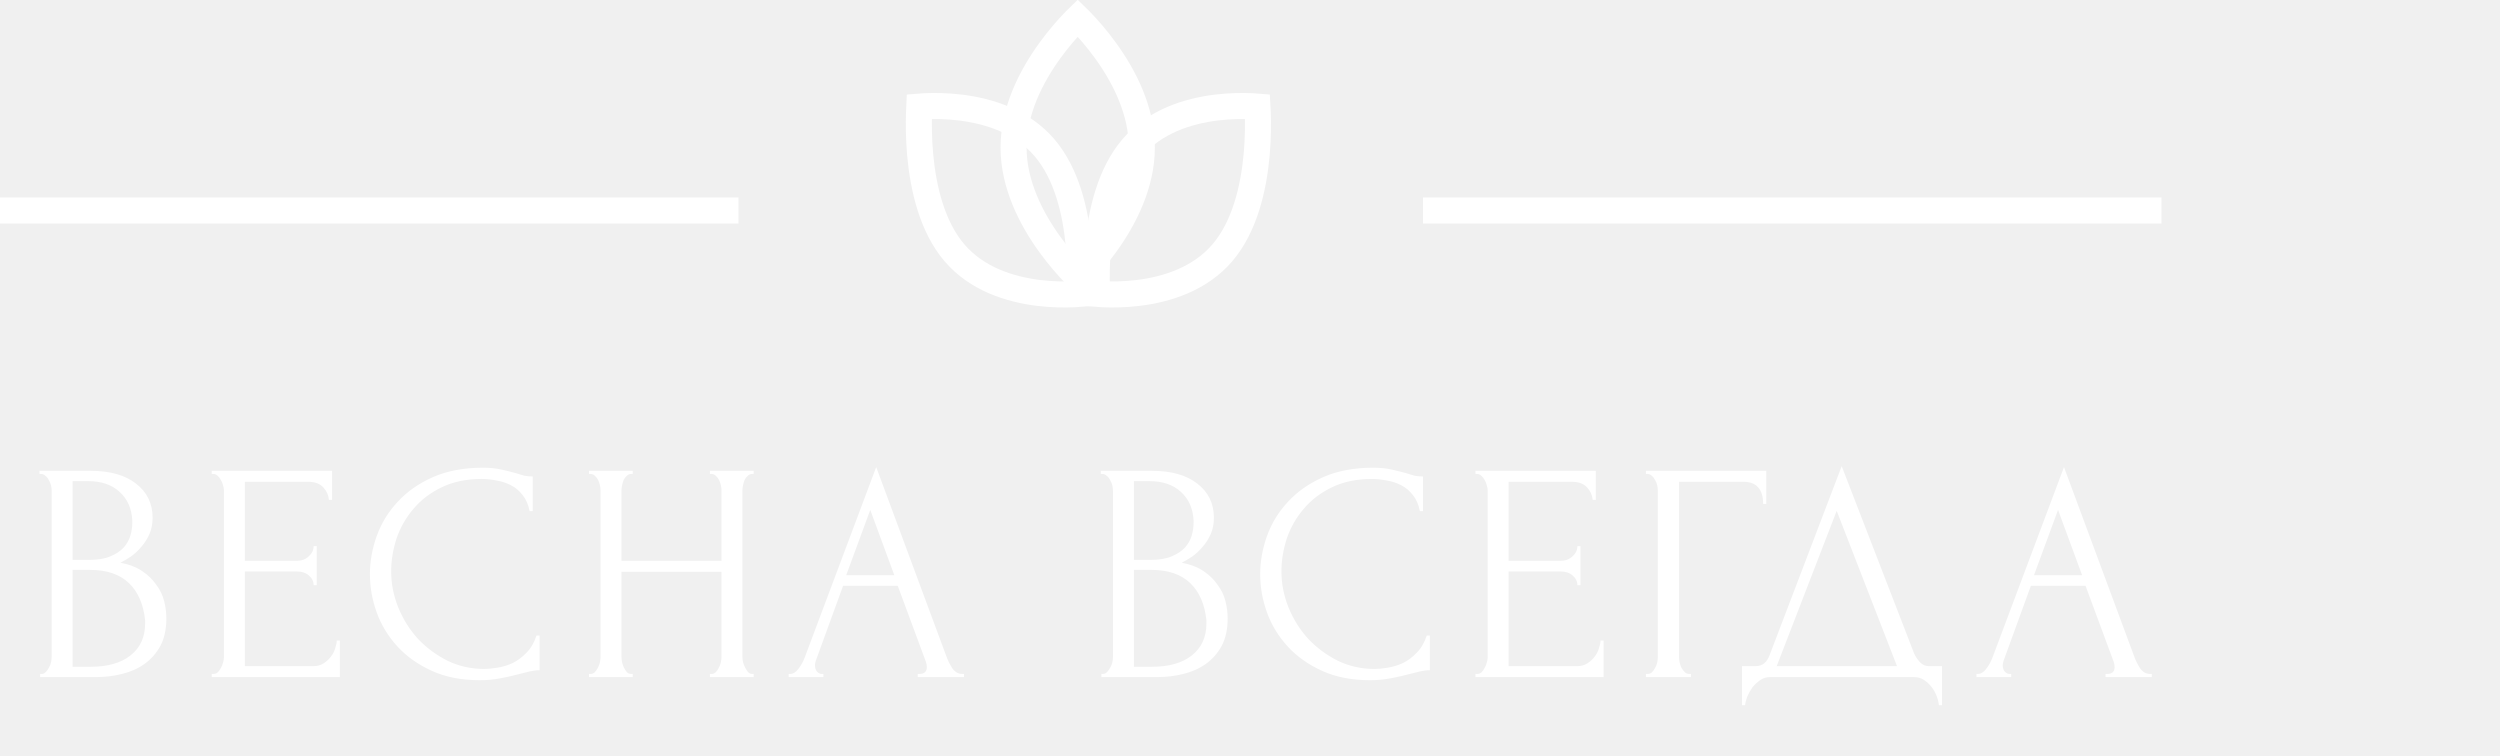
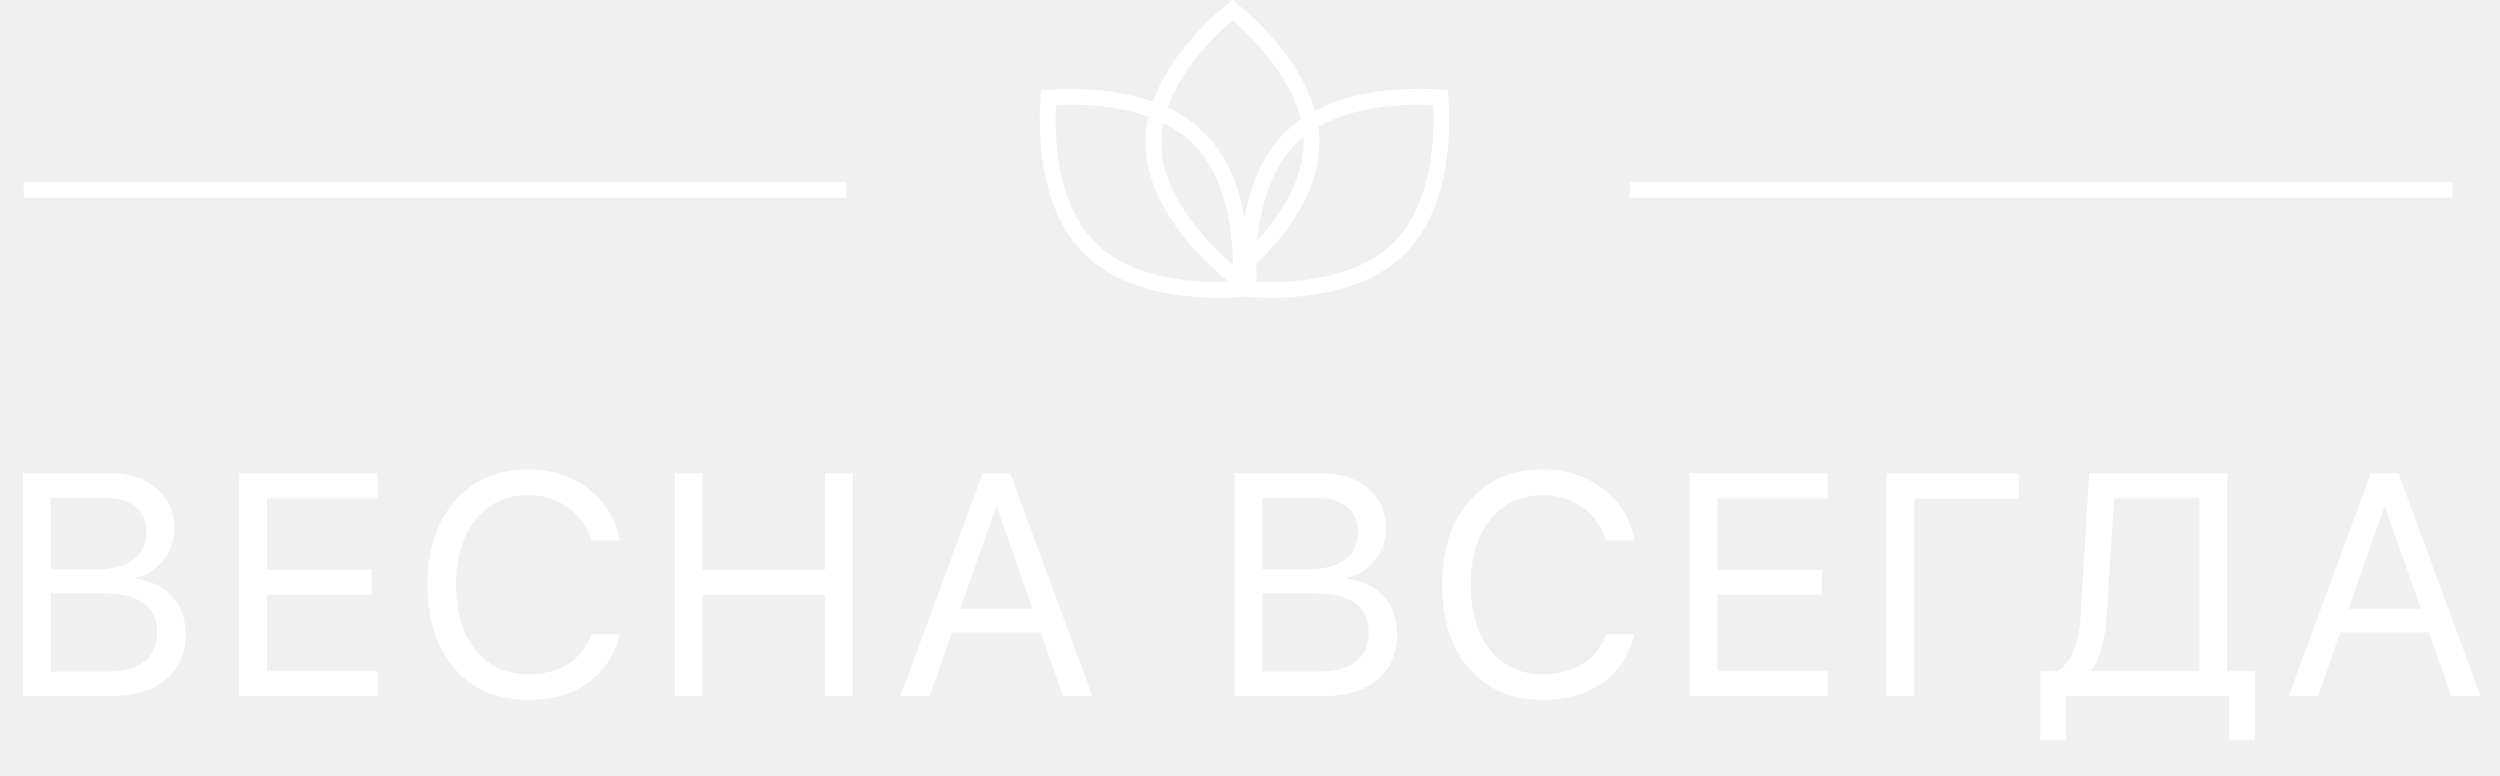
- <svg xmlns="http://www.w3.org/2000/svg" width="96" height="29" viewBox="0 0 96 29" fill="none">
-   <path d="M1.54 25.88H1.6C1.656 25.88 1.708 25.856 1.756 25.808C1.804 25.76 1.844 25.704 1.876 25.64C1.916 25.576 1.944 25.508 1.96 25.436C1.976 25.356 1.984 25.284 1.984 25.22V18.836C1.984 18.78 1.976 18.716 1.96 18.644C1.944 18.572 1.916 18.504 1.876 18.44C1.844 18.368 1.8 18.312 1.744 18.272C1.696 18.224 1.64 18.2 1.576 18.2H1.516V18.08H3.484C4.228 18.08 4.808 18.244 5.224 18.572C5.648 18.9 5.86 19.336 5.86 19.88C5.86 20.112 5.82 20.32 5.74 20.504C5.66 20.688 5.556 20.852 5.428 20.996C5.308 21.14 5.176 21.264 5.032 21.368C4.888 21.464 4.752 21.544 4.624 21.608C4.96 21.672 5.24 21.78 5.464 21.932C5.688 22.084 5.868 22.26 6.004 22.46C6.148 22.652 6.248 22.86 6.304 23.084C6.36 23.308 6.388 23.528 6.388 23.744C6.388 24.16 6.312 24.512 6.16 24.8C6.008 25.08 5.804 25.312 5.548 25.496C5.3 25.672 5.012 25.8 4.684 25.88C4.364 25.96 4.032 26 3.688 26H1.54V25.88ZM5.572 23.816C5.508 23.2 5.3 22.724 4.948 22.388C4.596 22.052 4.1 21.884 3.46 21.884H2.788V25.604H3.484C4.132 25.604 4.64 25.46 5.008 25.172C5.384 24.876 5.572 24.468 5.572 23.948V23.816ZM5.08 19.988C5.056 19.524 4.892 19.156 4.588 18.884C4.292 18.612 3.892 18.476 3.388 18.476H2.788V21.5H3.412C3.748 21.5 4.02 21.456 4.228 21.368C4.444 21.28 4.616 21.168 4.744 21.032C4.872 20.888 4.96 20.732 5.008 20.564C5.056 20.396 5.08 20.232 5.08 20.072V19.988ZM8.131 25.88H8.191C8.255 25.88 8.311 25.86 8.359 25.82C8.407 25.772 8.447 25.716 8.479 25.652C8.519 25.588 8.547 25.52 8.563 25.448C8.587 25.376 8.599 25.308 8.599 25.244V18.824C8.599 18.768 8.587 18.704 8.563 18.632C8.547 18.56 8.519 18.492 8.479 18.428C8.447 18.364 8.407 18.312 8.359 18.272C8.311 18.224 8.255 18.2 8.191 18.2H8.131V18.08H12.751V19.196H12.631C12.615 19.012 12.543 18.852 12.415 18.716C12.287 18.572 12.087 18.5 11.815 18.5H9.403V21.536H11.395C11.579 21.536 11.731 21.48 11.851 21.368C11.979 21.256 12.043 21.124 12.043 20.972H12.163V22.472H12.043C12.043 22.328 11.983 22.204 11.863 22.1C11.743 21.996 11.587 21.944 11.395 21.944H9.403V25.58H12.031C12.183 25.58 12.315 25.544 12.427 25.472C12.539 25.4 12.631 25.316 12.703 25.22C12.783 25.116 12.839 25.008 12.871 24.896C12.911 24.776 12.931 24.676 12.931 24.596H13.051V26H8.131V25.88ZM18.501 18.392C17.909 18.392 17.393 18.5 16.953 18.716C16.521 18.924 16.161 19.2 15.873 19.544C15.585 19.88 15.369 20.26 15.225 20.684C15.089 21.108 15.021 21.528 15.021 21.944C15.021 22.416 15.113 22.88 15.297 23.336C15.481 23.784 15.733 24.184 16.053 24.536C16.381 24.88 16.761 25.16 17.193 25.376C17.625 25.584 18.093 25.688 18.597 25.688C18.741 25.688 18.909 25.672 19.101 25.64C19.301 25.608 19.497 25.548 19.689 25.46C19.881 25.364 20.057 25.232 20.217 25.064C20.385 24.896 20.513 24.676 20.601 24.404H20.721V25.736C20.601 25.736 20.473 25.752 20.337 25.784C20.209 25.816 20.065 25.852 19.905 25.892C19.697 25.948 19.465 26 19.209 26.048C18.961 26.096 18.697 26.12 18.417 26.12C17.721 26.12 17.109 26 16.581 25.76C16.053 25.52 15.613 25.208 15.261 24.824C14.909 24.44 14.645 24.008 14.469 23.528C14.293 23.04 14.205 22.548 14.205 22.052C14.205 21.556 14.293 21.064 14.469 20.576C14.645 20.088 14.913 19.652 15.273 19.268C15.633 18.876 16.085 18.56 16.629 18.32C17.173 18.08 17.813 17.96 18.549 17.96C18.813 17.96 19.049 17.984 19.257 18.032C19.473 18.08 19.665 18.128 19.833 18.176C19.953 18.216 20.061 18.248 20.157 18.272C20.261 18.288 20.361 18.296 20.457 18.296V19.628H20.337C20.289 19.38 20.201 19.176 20.073 19.016C19.945 18.848 19.793 18.72 19.617 18.632C19.449 18.544 19.265 18.484 19.065 18.452C18.873 18.412 18.685 18.392 18.501 18.392ZM27.261 25.88H27.321C27.377 25.88 27.429 25.86 27.477 25.82C27.525 25.772 27.565 25.716 27.597 25.652C27.637 25.58 27.665 25.508 27.681 25.436C27.697 25.356 27.705 25.284 27.705 25.22V21.956H23.865V25.22C23.865 25.284 23.873 25.356 23.889 25.436C23.905 25.508 23.929 25.576 23.961 25.64C23.993 25.704 24.029 25.76 24.069 25.808C24.117 25.856 24.173 25.88 24.237 25.88H24.297V26H22.617V25.88H22.677C22.733 25.88 22.785 25.86 22.833 25.82C22.881 25.772 22.921 25.716 22.953 25.652C22.993 25.58 23.021 25.508 23.037 25.436C23.053 25.356 23.061 25.284 23.061 25.22V18.824C23.061 18.768 23.053 18.704 23.037 18.632C23.021 18.56 22.997 18.492 22.965 18.428C22.933 18.364 22.893 18.312 22.845 18.272C22.797 18.224 22.741 18.2 22.677 18.2H22.617V18.08H24.297V18.2H24.237C24.173 18.2 24.117 18.224 24.069 18.272C24.021 18.312 23.981 18.364 23.949 18.428C23.925 18.492 23.905 18.56 23.889 18.632C23.873 18.704 23.865 18.768 23.865 18.824V21.536H27.705V18.824C27.705 18.768 27.697 18.704 27.681 18.632C27.665 18.56 27.641 18.492 27.609 18.428C27.577 18.364 27.537 18.312 27.489 18.272C27.441 18.224 27.385 18.2 27.321 18.2H27.261V18.08H28.941V18.2H28.881C28.817 18.2 28.761 18.224 28.713 18.272C28.665 18.312 28.625 18.364 28.593 18.428C28.569 18.492 28.549 18.56 28.533 18.632C28.517 18.704 28.509 18.768 28.509 18.824V25.22C28.509 25.284 28.517 25.356 28.533 25.436C28.557 25.508 28.585 25.576 28.617 25.64C28.649 25.704 28.685 25.76 28.725 25.808C28.773 25.856 28.825 25.88 28.881 25.88H28.941V26H27.261V25.88ZM35.242 25.88H35.302C35.494 25.88 35.59 25.792 35.59 25.616C35.59 25.552 35.578 25.484 35.554 25.412L34.474 22.496H32.374L31.33 25.364C31.306 25.428 31.294 25.488 31.294 25.544C31.294 25.648 31.322 25.732 31.378 25.796C31.434 25.852 31.494 25.88 31.558 25.88H31.618V26H30.286V25.88H30.346C30.45 25.88 30.55 25.82 30.646 25.7C30.75 25.572 30.834 25.424 30.898 25.256L33.646 17.936L36.334 25.184C36.39 25.344 36.466 25.5 36.562 25.652C36.666 25.804 36.798 25.88 36.958 25.88H37.018V26H35.242V25.88ZM32.494 22.088H34.342L33.418 19.58L32.494 22.088ZM42.294 25.88H42.354C42.41 25.88 42.462 25.856 42.51 25.808C42.558 25.76 42.598 25.704 42.63 25.64C42.67 25.576 42.698 25.508 42.714 25.436C42.73 25.356 42.738 25.284 42.738 25.22V18.836C42.738 18.78 42.73 18.716 42.714 18.644C42.698 18.572 42.67 18.504 42.63 18.44C42.598 18.368 42.554 18.312 42.498 18.272C42.45 18.224 42.394 18.2 42.33 18.2H42.27V18.08H44.238C44.982 18.08 45.562 18.244 45.978 18.572C46.402 18.9 46.614 19.336 46.614 19.88C46.614 20.112 46.574 20.32 46.494 20.504C46.414 20.688 46.31 20.852 46.182 20.996C46.062 21.14 45.93 21.264 45.786 21.368C45.642 21.464 45.506 21.544 45.378 21.608C45.714 21.672 45.994 21.78 46.218 21.932C46.442 22.084 46.622 22.26 46.758 22.46C46.902 22.652 47.002 22.86 47.058 23.084C47.114 23.308 47.142 23.528 47.142 23.744C47.142 24.16 47.066 24.512 46.914 24.8C46.762 25.08 46.558 25.312 46.302 25.496C46.054 25.672 45.766 25.8 45.438 25.88C45.118 25.96 44.786 26 44.442 26H42.294V25.88ZM46.326 23.816C46.262 23.2 46.054 22.724 45.702 22.388C45.35 22.052 44.854 21.884 44.214 21.884H43.542V25.604H44.238C44.886 25.604 45.394 25.46 45.762 25.172C46.138 24.876 46.326 24.468 46.326 23.948V23.816ZM45.834 19.988C45.81 19.524 45.646 19.156 45.342 18.884C45.046 18.612 44.646 18.476 44.142 18.476H43.542V21.5H44.166C44.502 21.5 44.774 21.456 44.982 21.368C45.198 21.28 45.37 21.168 45.498 21.032C45.626 20.888 45.714 20.732 45.762 20.564C45.81 20.396 45.834 20.232 45.834 20.072V19.988ZM52.687 18.392C52.095 18.392 51.579 18.5 51.139 18.716C50.707 18.924 50.347 19.2 50.059 19.544C49.771 19.88 49.555 20.26 49.411 20.684C49.275 21.108 49.207 21.528 49.207 21.944C49.207 22.416 49.299 22.88 49.483 23.336C49.667 23.784 49.919 24.184 50.239 24.536C50.567 24.88 50.947 25.16 51.379 25.376C51.811 25.584 52.279 25.688 52.783 25.688C52.927 25.688 53.095 25.672 53.287 25.64C53.487 25.608 53.683 25.548 53.875 25.46C54.067 25.364 54.243 25.232 54.403 25.064C54.571 24.896 54.699 24.676 54.787 24.404H54.907V25.736C54.787 25.736 54.659 25.752 54.523 25.784C54.395 25.816 54.251 25.852 54.091 25.892C53.883 25.948 53.651 26 53.395 26.048C53.147 26.096 52.883 26.12 52.603 26.12C51.907 26.12 51.295 26 50.767 25.76C50.239 25.52 49.799 25.208 49.447 24.824C49.095 24.44 48.831 24.008 48.655 23.528C48.479 23.04 48.391 22.548 48.391 22.052C48.391 21.556 48.479 21.064 48.655 20.576C48.831 20.088 49.099 19.652 49.459 19.268C49.819 18.876 50.271 18.56 50.815 18.32C51.359 18.08 51.999 17.96 52.735 17.96C52.999 17.96 53.235 17.984 53.443 18.032C53.659 18.08 53.851 18.128 54.019 18.176C54.139 18.216 54.247 18.248 54.343 18.272C54.447 18.288 54.547 18.296 54.643 18.296V19.628H54.523C54.475 19.38 54.387 19.176 54.259 19.016C54.131 18.848 53.979 18.72 53.803 18.632C53.635 18.544 53.451 18.484 53.251 18.452C53.059 18.412 52.871 18.392 52.687 18.392ZM56.659 25.88H56.719C56.783 25.88 56.839 25.86 56.887 25.82C56.935 25.772 56.975 25.716 57.007 25.652C57.047 25.588 57.075 25.52 57.091 25.448C57.115 25.376 57.127 25.308 57.127 25.244V18.824C57.127 18.768 57.115 18.704 57.091 18.632C57.075 18.56 57.047 18.492 57.007 18.428C56.975 18.364 56.935 18.312 56.887 18.272C56.839 18.224 56.783 18.2 56.719 18.2H56.659V18.08H61.279V19.196H61.159C61.143 19.012 61.071 18.852 60.943 18.716C60.815 18.572 60.615 18.5 60.343 18.5H57.931V21.536H59.923C60.107 21.536 60.259 21.48 60.379 21.368C60.507 21.256 60.571 21.124 60.571 20.972H60.691V22.472H60.571C60.571 22.328 60.511 22.204 60.391 22.1C60.271 21.996 60.115 21.944 59.923 21.944H57.931V25.58H60.559C60.711 25.58 60.843 25.544 60.955 25.472C61.067 25.4 61.159 25.316 61.231 25.22C61.311 25.116 61.367 25.008 61.399 24.896C61.439 24.776 61.459 24.676 61.459 24.596H61.579V26H56.659V25.88ZM64.872 25.88H64.932V26H63.204V25.88H63.264C63.328 25.88 63.384 25.86 63.432 25.82C63.48 25.772 63.52 25.716 63.552 25.652C63.592 25.588 63.62 25.52 63.636 25.448C63.652 25.376 63.66 25.308 63.66 25.244V18.824C63.66 18.768 63.652 18.704 63.636 18.632C63.62 18.56 63.592 18.492 63.552 18.428C63.52 18.364 63.48 18.312 63.432 18.272C63.384 18.224 63.328 18.2 63.264 18.2H63.204V18.08H67.824V19.352H67.704C67.704 19.064 67.64 18.852 67.512 18.716C67.392 18.572 67.2 18.5 66.936 18.5H64.476V25.244C64.476 25.308 64.484 25.376 64.5 25.448C64.516 25.52 64.54 25.588 64.572 25.652C64.612 25.716 64.656 25.772 64.704 25.82C64.752 25.86 64.808 25.88 64.872 25.88ZM74.573 25.58V27.08H74.453C74.445 26.976 74.417 26.86 74.369 26.732C74.321 26.604 74.253 26.484 74.165 26.372C74.085 26.268 73.989 26.18 73.877 26.108C73.765 26.036 73.641 26 73.505 26H67.973C67.837 26 67.713 26.036 67.601 26.108C67.489 26.188 67.389 26.28 67.301 26.384C67.221 26.496 67.153 26.616 67.097 26.744C67.049 26.872 67.021 26.984 67.013 27.08H66.893V25.58H67.421C67.677 25.58 67.857 25.432 67.961 25.136L70.721 17.9L73.505 25.1C73.561 25.22 73.637 25.332 73.733 25.436C73.829 25.532 73.941 25.58 74.069 25.58H74.573ZM68.225 25.58H72.845L70.529 19.616L68.225 25.58ZM80.853 25.88H80.913C81.105 25.88 81.201 25.792 81.201 25.616C81.201 25.552 81.189 25.484 81.165 25.412L80.085 22.496H77.985L76.941 25.364C76.917 25.428 76.905 25.488 76.905 25.544C76.905 25.648 76.933 25.732 76.989 25.796C77.045 25.852 77.105 25.88 77.169 25.88H77.229V26H75.897V25.88H75.957C76.061 25.88 76.161 25.82 76.257 25.7C76.361 25.572 76.445 25.424 76.509 25.256L79.257 17.936L81.945 25.184C82.001 25.344 82.077 25.5 82.173 25.652C82.277 25.804 82.409 25.88 82.569 25.88H82.629V26H80.853V25.88ZM78.105 22.088H79.953L79.029 19.58L78.105 22.088Z" fill="white" />
-   <path d="M43.846 5.665C43.846 7.078 43.174 8.39 42.46 9.379C42.107 9.868 41.753 10.264 41.488 10.538C41.451 10.575 41.417 10.61 41.384 10.643C41.351 10.61 41.316 10.575 41.28 10.538C41.015 10.264 40.661 9.868 40.308 9.379C39.594 8.39 38.921 7.078 38.921 5.665C38.921 4.253 39.594 2.94 40.308 1.952C40.661 1.463 41.015 1.067 41.28 0.793C41.316 0.755 41.351 0.72 41.384 0.688C41.417 0.72 41.451 0.755 41.488 0.793C41.753 1.067 42.107 1.463 42.46 1.952C43.174 2.94 43.846 4.253 43.846 5.665Z" stroke="white" />
-   <path d="M40.107 5.67C40.964 6.671 41.309 8.145 41.425 9.439C41.482 10.078 41.482 10.65 41.468 11.063C41.465 11.144 41.461 11.219 41.458 11.286C41.4 11.291 41.336 11.295 41.267 11.298C40.913 11.315 40.423 11.315 39.877 11.248C38.77 11.112 37.508 10.709 36.652 9.708C35.795 8.707 35.451 7.233 35.334 5.939C35.277 5.3 35.277 4.728 35.291 4.315C35.294 4.234 35.298 4.159 35.301 4.092C35.359 4.087 35.423 4.083 35.493 4.08C35.846 4.063 36.336 4.063 36.882 4.13C37.99 4.266 39.251 4.669 40.107 5.67Z" stroke="white" />
-   <path d="M43.483 5.67C42.626 6.671 42.281 8.145 42.165 9.439C42.108 10.078 42.108 10.65 42.122 11.063C42.125 11.144 42.129 11.219 42.132 11.286C42.19 11.291 42.254 11.295 42.323 11.298C42.677 11.315 43.166 11.315 43.712 11.248C44.82 11.112 46.082 10.709 46.938 9.708C47.794 8.707 48.139 7.233 48.256 5.939C48.313 5.3 48.313 4.728 48.298 4.315C48.295 4.234 48.292 4.159 48.288 4.092C48.23 4.087 48.167 4.083 48.097 4.08C47.744 4.063 47.254 4.063 46.708 4.13C45.6 4.266 44.339 4.669 43.483 5.67Z" stroke="white" />
-   <path d="M28.358 8.083H0" stroke="white" />
-   <path d="M83 8.083L54.642 8.083" stroke="white" />
+ <svg xmlns="http://www.w3.org/2000/svg" width="158" height="49" viewBox="0 0 158 49" fill="none">
+   <path d="M1.455 44V29.908H6.973C8.184 29.908 9.16 30.23 9.902 30.875C10.645 31.52 11.016 32.369 11.016 33.424C11.016 34.16 10.781 34.824 10.312 35.416C9.837 36.015 9.261 36.376 8.584 36.5V36.578C9.541 36.702 10.306 37.076 10.879 37.701C11.445 38.326 11.729 39.107 11.729 40.045C11.729 41.288 11.309 42.258 10.469 42.955C9.622 43.652 8.451 44 6.953 44H1.455ZM3.213 35.982H6.025C7.067 35.982 7.861 35.781 8.408 35.377C8.962 34.973 9.238 34.391 9.238 33.629C9.238 32.932 9.007 32.395 8.545 32.018C8.083 31.646 7.425 31.461 6.572 31.461H3.213V35.982ZM6.689 42.447C8.844 42.447 9.922 41.617 9.922 39.957C9.922 38.316 8.789 37.496 6.523 37.496H3.213V42.447H6.689ZM23.846 44H15.116V29.908H23.846V31.49H16.874V36.012H23.485V37.574H16.874V42.418H23.846V44ZM33.367 44.234C31.42 44.234 29.877 43.577 28.738 42.262C27.592 40.953 27.019 39.182 27.019 36.949C27.019 34.736 27.595 32.971 28.748 31.656C29.9 30.335 31.44 29.674 33.367 29.674C34.864 29.674 36.144 30.084 37.205 30.904C38.259 31.718 38.917 32.802 39.177 34.156H37.38C37.127 33.284 36.635 32.59 35.906 32.076C35.177 31.555 34.33 31.295 33.367 31.295C31.993 31.295 30.893 31.809 30.066 32.838C29.239 33.867 28.826 35.237 28.826 36.949C28.826 38.681 29.236 40.058 30.056 41.08C30.877 42.102 31.983 42.613 33.377 42.613C34.373 42.613 35.222 42.392 35.925 41.949C36.615 41.507 37.1 40.882 37.38 40.074H39.177C38.832 41.415 38.158 42.444 37.156 43.16C36.153 43.876 34.89 44.234 33.367 44.234ZM52.145 44V37.584H44.41V44H42.653V29.908H44.41V36.002H52.145V29.908H53.903V44H52.145ZM65.777 39.967H60.171L58.755 44H56.909L62.105 29.908H63.843L69.038 44H67.193L65.777 39.967ZM60.689 38.473H65.259L63.003 32.047H62.944L60.689 38.473ZM78.03 44V29.908H83.548C84.759 29.908 85.735 30.23 86.477 30.875C87.219 31.52 87.591 32.369 87.591 33.424C87.591 34.16 87.356 34.824 86.888 35.416C86.412 36.015 85.836 36.376 85.159 36.5V36.578C86.116 36.702 86.881 37.076 87.454 37.701C88.02 38.326 88.303 39.107 88.303 40.045C88.303 41.288 87.884 42.258 87.044 42.955C86.197 43.652 85.025 44 83.528 44H78.03ZM79.788 35.982H82.6C83.642 35.982 84.436 35.781 84.983 35.377C85.537 34.973 85.813 34.391 85.813 33.629C85.813 32.932 85.582 32.395 85.12 32.018C84.658 31.646 84 31.461 83.147 31.461H79.788V35.982ZM83.264 42.447C85.419 42.447 86.497 41.617 86.497 39.957C86.497 38.316 85.364 37.496 83.098 37.496H79.788V42.447H83.264ZM97.492 44.234C95.545 44.234 94.002 43.577 92.863 42.262C91.717 40.953 91.144 39.182 91.144 36.949C91.144 34.736 91.72 32.971 92.873 31.656C94.025 30.335 95.565 29.674 97.492 29.674C98.989 29.674 100.268 30.084 101.33 30.904C102.384 31.718 103.042 32.802 103.302 34.156H101.505C101.252 33.284 100.76 32.59 100.031 32.076C99.302 31.555 98.455 31.295 97.492 31.295C96.118 31.295 95.018 31.809 94.191 32.838C93.364 33.867 92.951 35.237 92.951 36.949C92.951 38.681 93.361 40.058 94.181 41.08C95.002 42.102 96.108 42.613 97.502 42.613C98.498 42.613 99.347 42.392 100.05 41.949C100.74 41.507 101.226 40.882 101.505 40.074H103.302C102.957 41.415 102.283 42.444 101.281 43.16C100.278 43.876 99.015 44.234 97.492 44.234ZM115.508 44H106.778V29.908H115.508V31.49H108.536V36.012H115.147V37.574H108.536V42.418H115.508V44ZM119.228 44V29.908H127.587V31.51H120.995V44H119.228ZM133.152 38.815C133.048 40.494 132.719 41.669 132.166 42.34V42.418H139.002V31.49H133.611L133.152 38.815ZM130.574 46.783H128.943V42.418H129.988C130.887 41.943 131.391 40.728 131.502 38.775L132.039 29.908H140.76V42.418H142.518V46.783H140.887V44H130.574V46.783ZM153.512 39.967H147.907L146.491 44H144.645L149.841 29.908H151.579L156.774 44H154.929L153.512 39.967ZM148.425 38.473H152.995L150.739 32.047H150.68L148.425 38.473Z" fill="white" />
+   <path d="M82.89 9C82.89 11.308 81.606 13.444 80.258 15.041C79.59 15.833 78.92 16.474 78.418 16.918C78.208 17.104 78.028 17.254 77.89 17.366C77.752 17.254 77.571 17.104 77.361 16.918C76.859 16.474 76.19 15.833 75.522 15.041C74.173 13.444 72.89 11.308 72.89 9C72.89 6.692 74.173 4.556 75.522 2.959C76.19 2.167 76.859 1.526 77.361 1.082C77.571 0.896 77.752 0.746 77.89 0.634C78.028 0.746 78.208 0.896 78.418 1.082C78.92 1.526 79.59 2.167 80.258 2.959C81.606 4.556 82.89 6.692 82.89 9Z" stroke="white" />
+   <path d="M75.77 8.757C77.445 10.432 78.098 12.871 78.318 14.958C78.426 15.993 78.426 16.92 78.399 17.589C78.387 17.859 78.372 18.086 78.357 18.259C78.183 18.274 77.957 18.29 77.687 18.301C77.018 18.328 76.091 18.328 75.056 18.22C72.969 18 70.53 17.347 68.855 15.672C67.18 13.997 66.526 11.557 66.307 9.471C66.198 8.436 66.198 7.509 66.226 6.84C66.237 6.57 66.253 6.343 66.267 6.169C66.441 6.155 66.668 6.139 66.938 6.128C67.606 6.101 68.534 6.1 69.569 6.209C71.655 6.428 74.095 7.082 75.77 8.757Z" stroke="white" />
+   <path d="M81.536 8.757C79.861 10.432 79.208 12.871 78.989 14.958C78.88 15.993 78.88 16.92 78.908 17.589C78.919 17.859 78.934 18.086 78.949 18.259C79.123 18.274 79.35 18.29 79.62 18.301C80.288 18.328 81.215 18.328 82.25 18.22C84.337 18 86.776 17.347 88.451 15.672C90.126 13.997 90.78 11.557 90.999 9.471C91.108 8.436 91.108 7.509 91.08 6.84C91.069 6.57 91.053 6.343 91.039 6.169C90.865 6.155 90.638 6.139 90.368 6.128C89.7 6.101 88.772 6.1 87.738 6.209C85.651 6.428 83.211 7.082 81.536 8.757Z" stroke="white" />
+   <path d="M53.5 12H1.5" stroke="white" />
+   <path d="M155 12L103 12" stroke="white" />
</svg>
